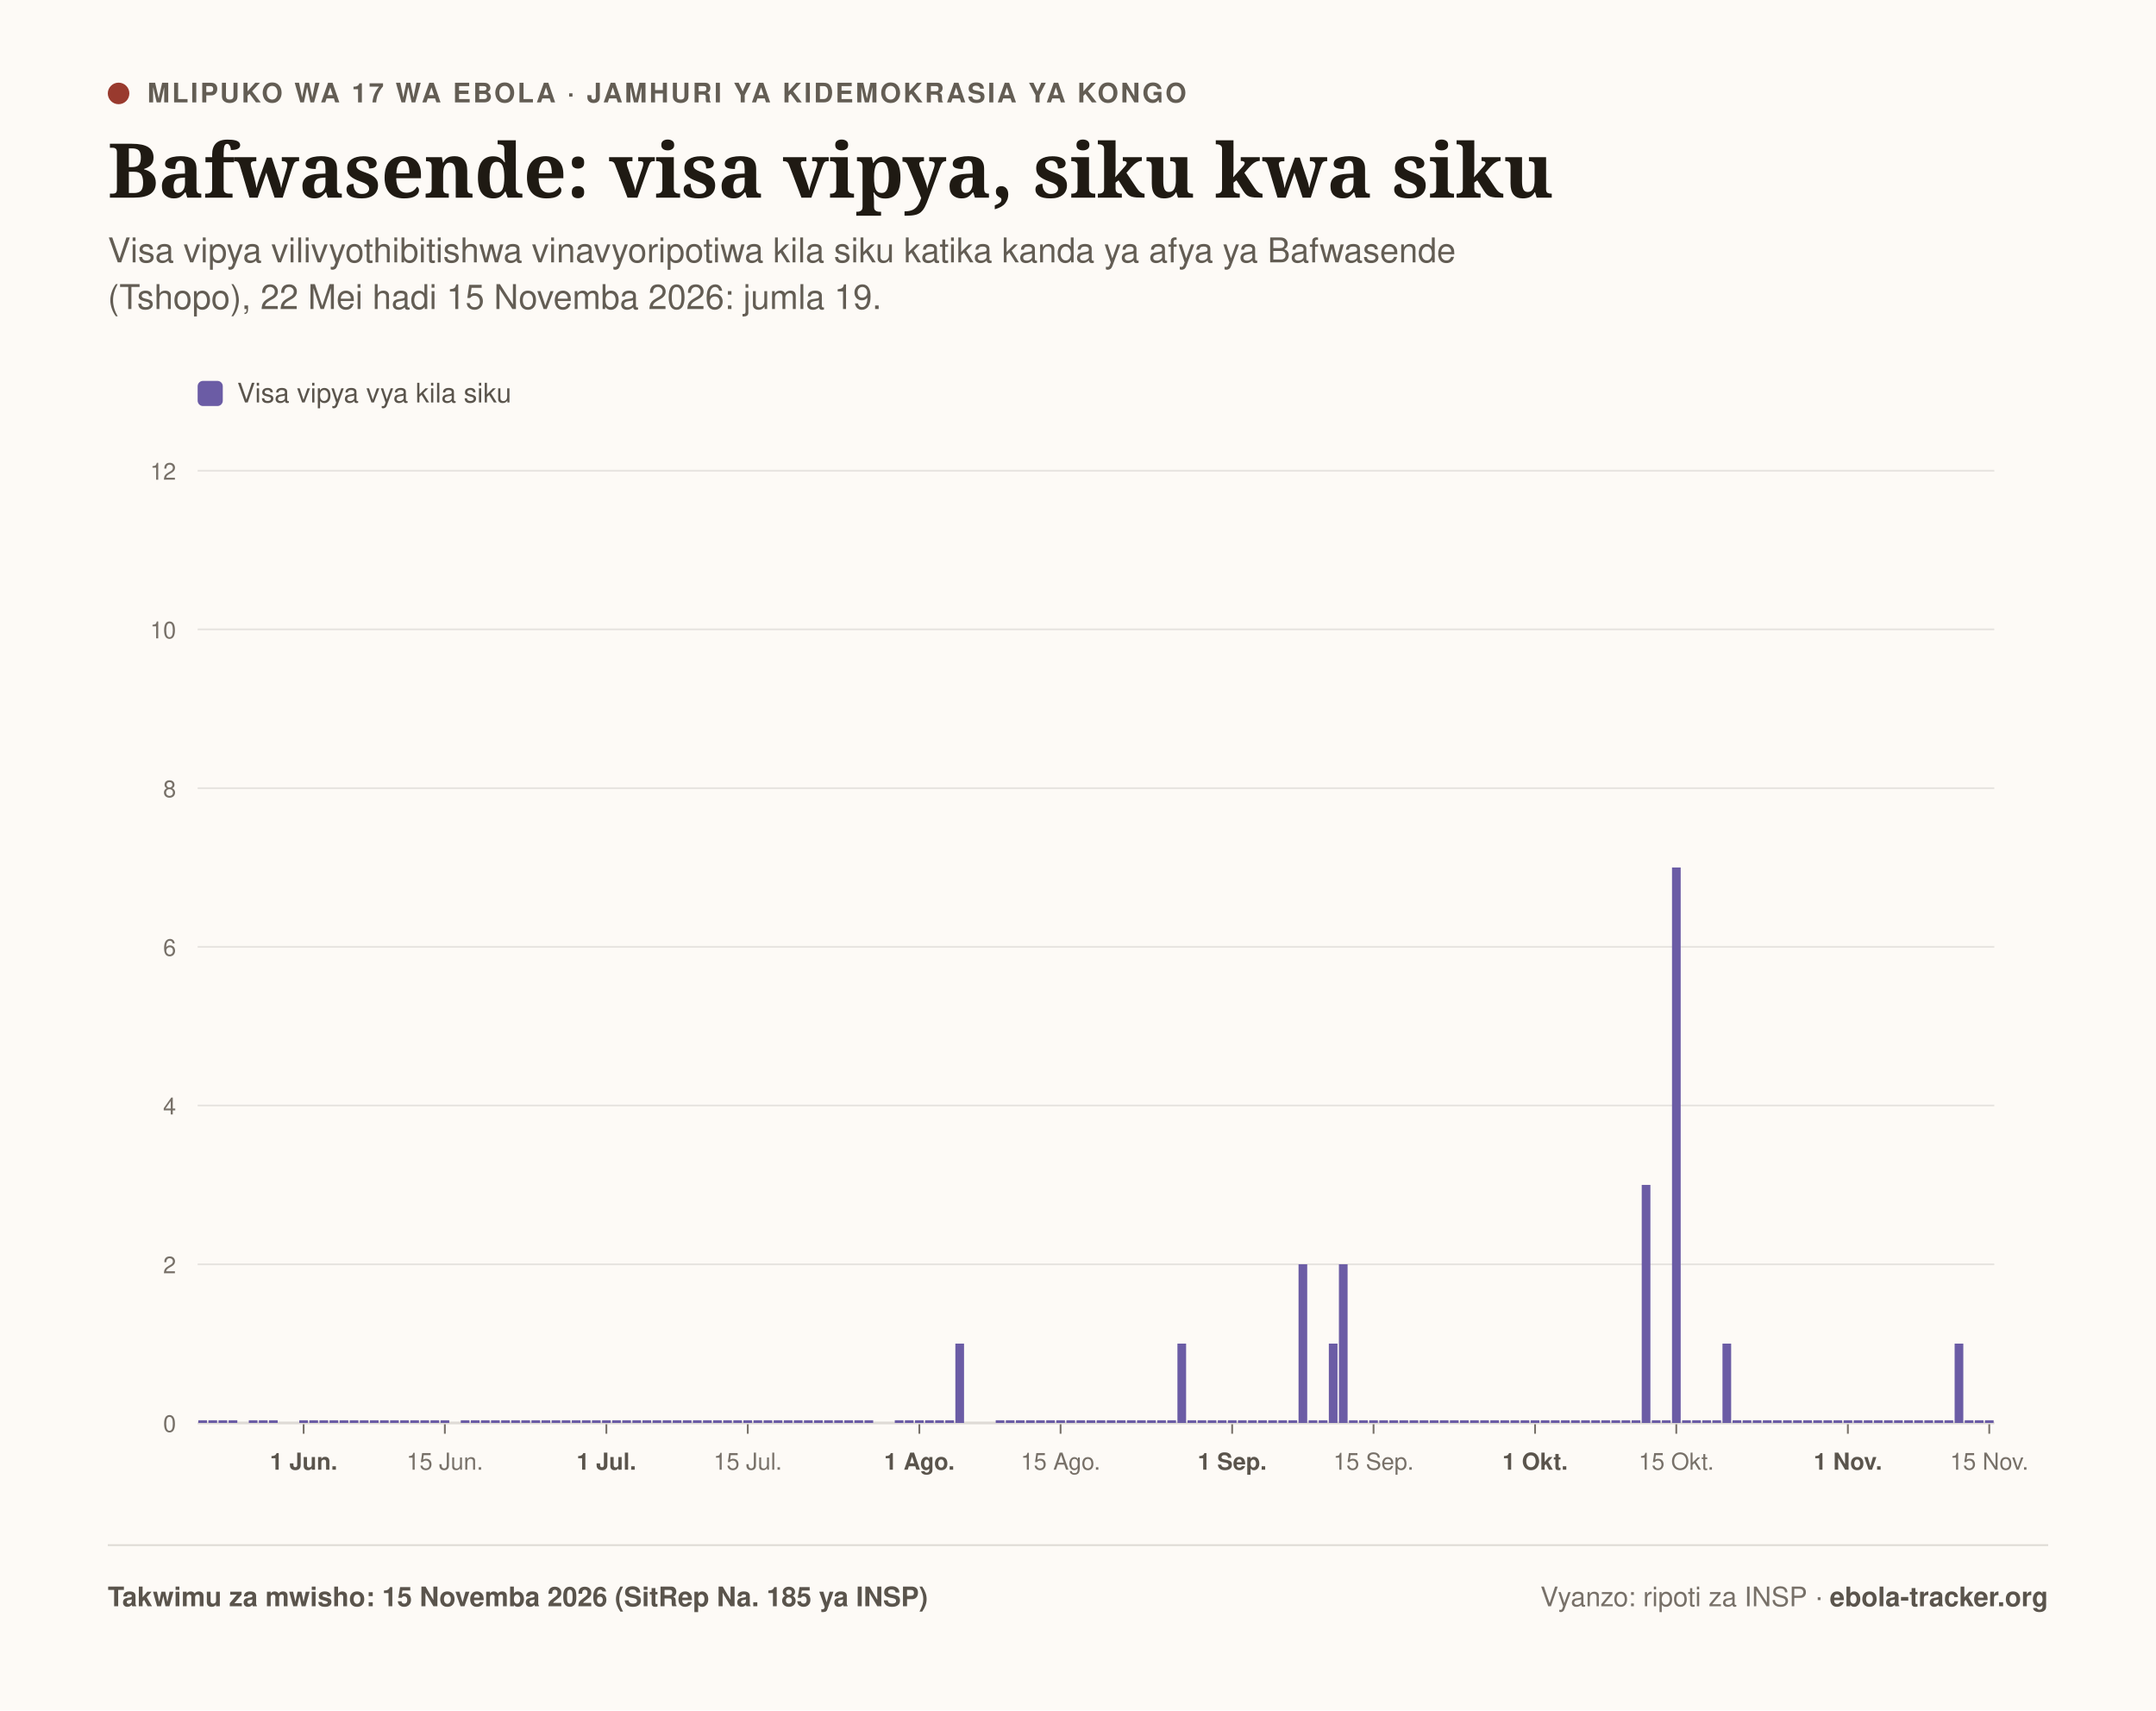
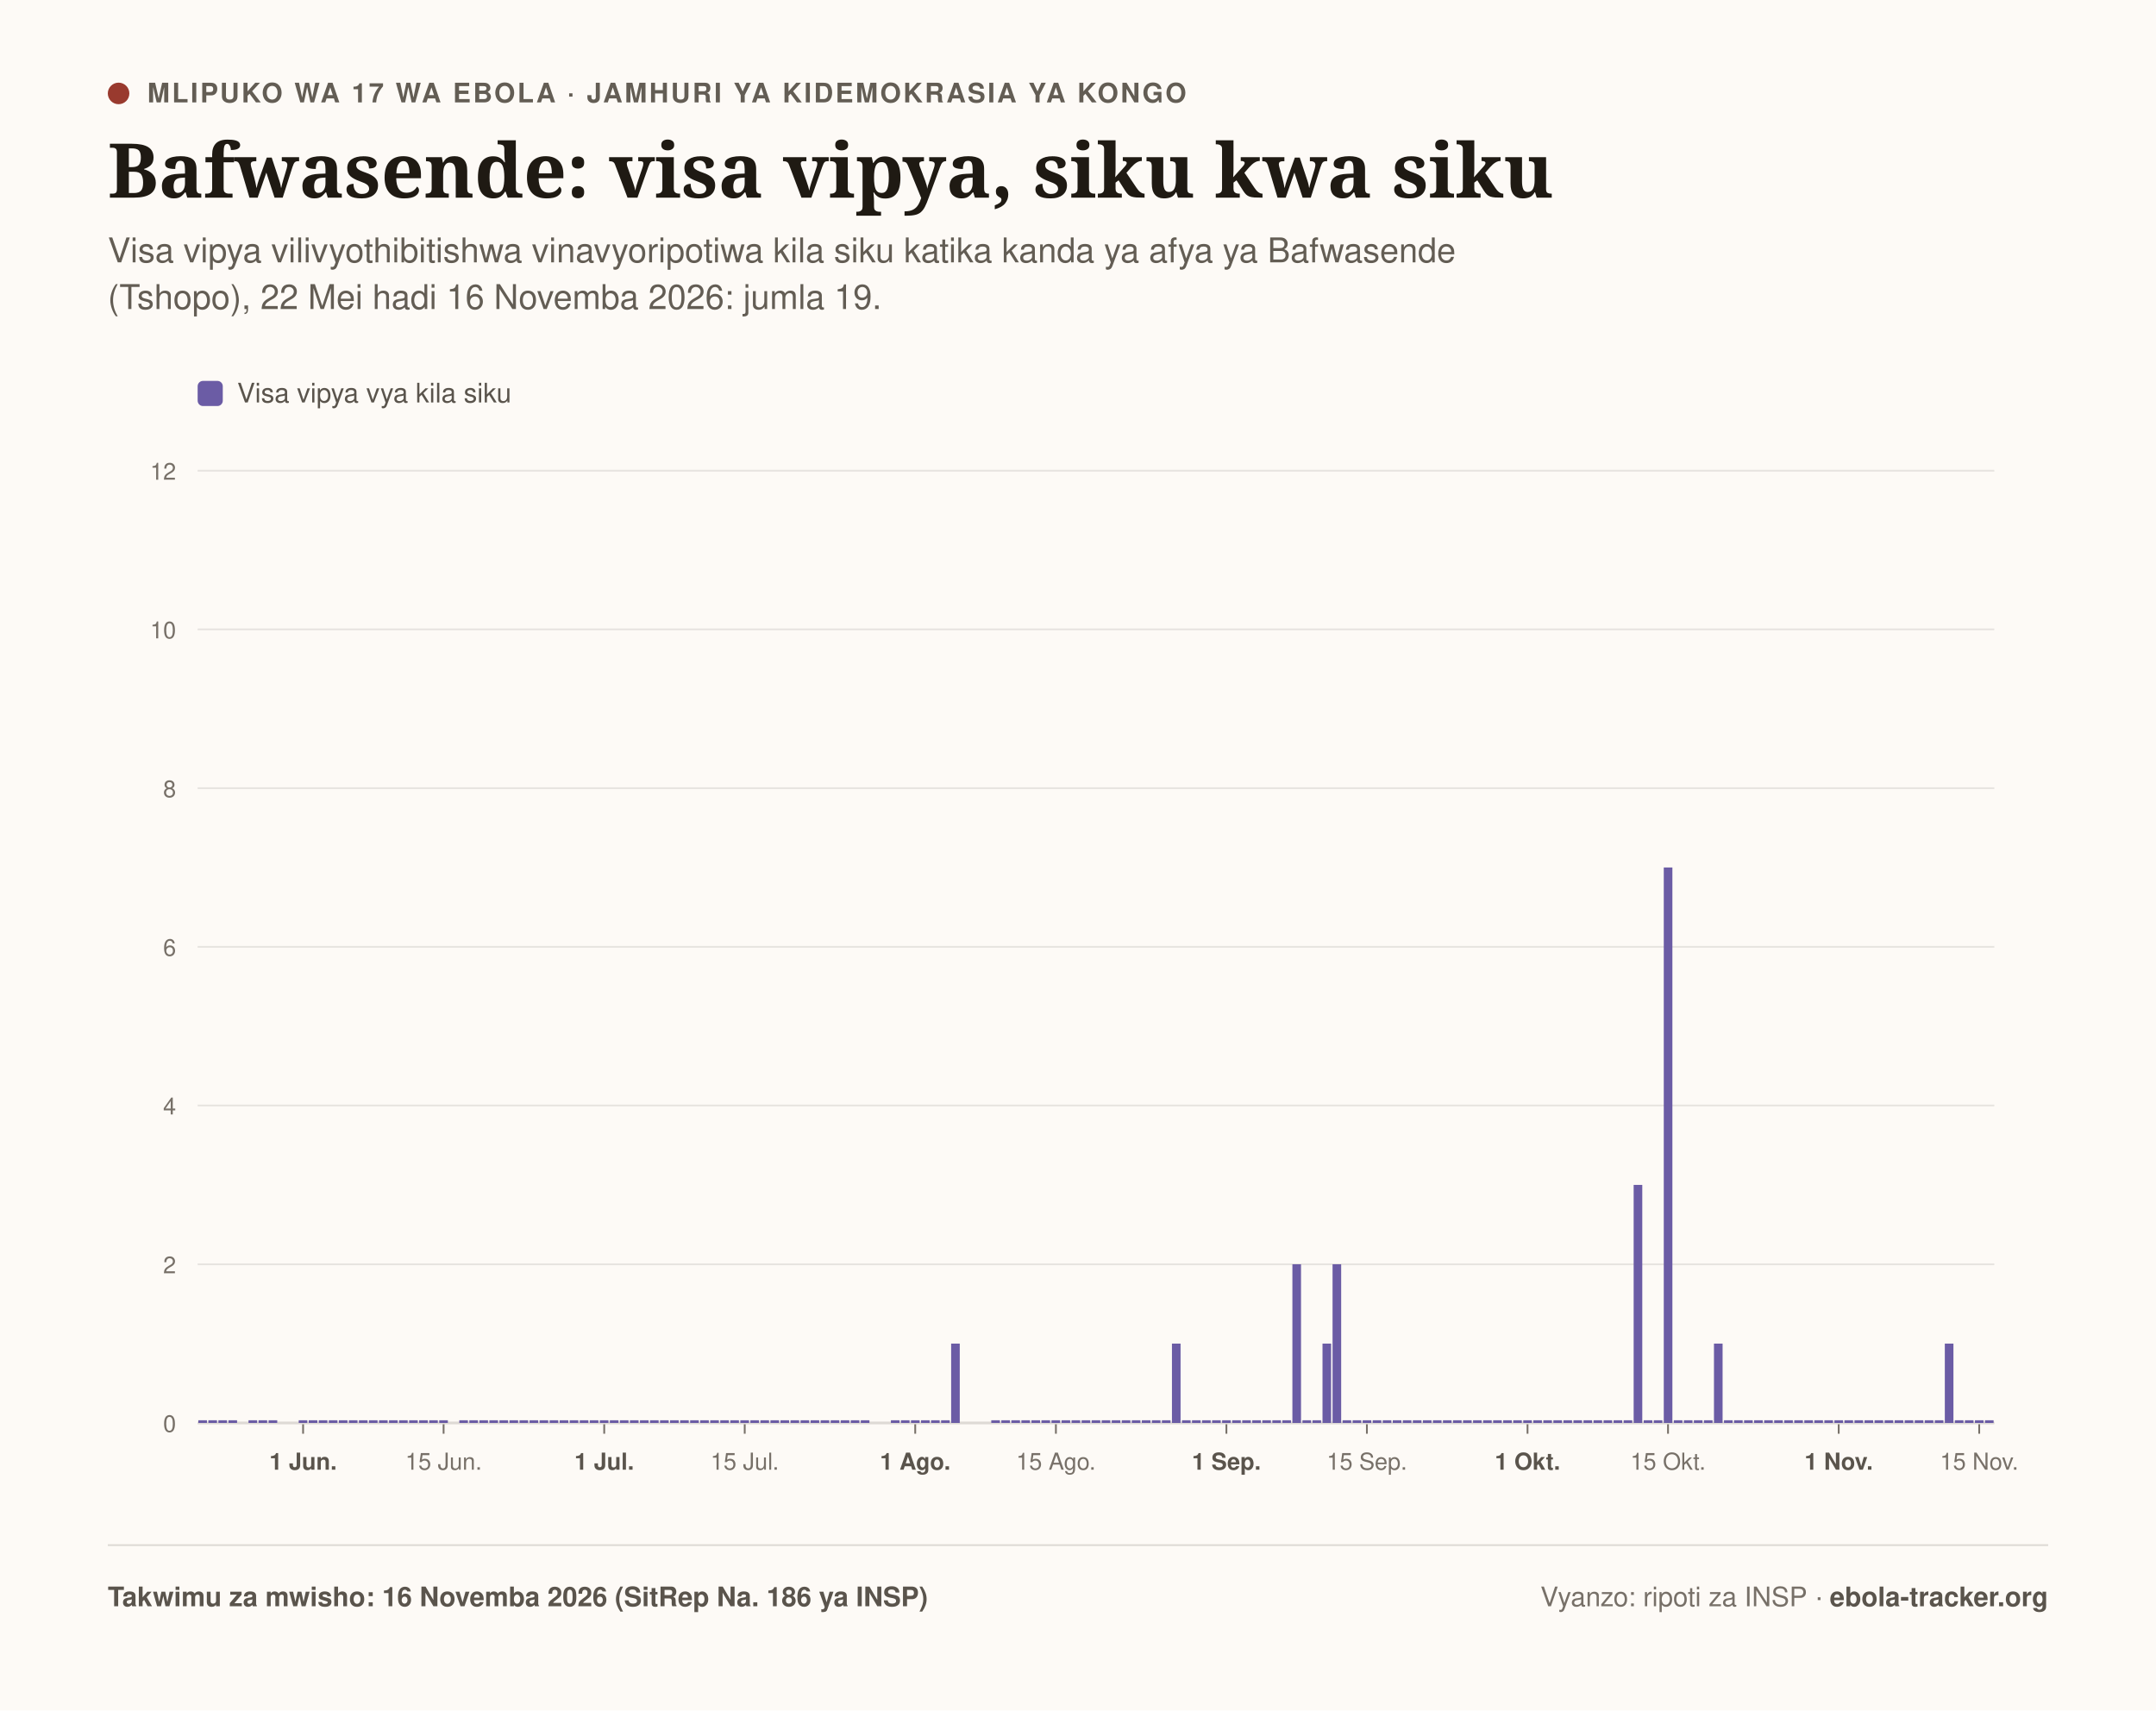
- <svg xmlns="http://www.w3.org/2000/svg" viewBox="0 0 1200 952" role="img" aria-label="Bafwasende: visa vipya, siku kwa siku. Visa vipya vilivyothibitishwa vinavyoripotiwa kila siku katika kanda ya afya ya Bafwasende (Tshopo), 22 Mei hadi 15 Novemba 2026: jumla 19.">
+ <svg xmlns="http://www.w3.org/2000/svg" viewBox="0 0 1200 952" role="img" aria-label="Bafwasende: visa vipya, siku kwa siku. Visa vipya vilivyothibitishwa vinavyoripotiwa kila siku katika kanda ya afya ya Bafwasende (Tshopo), 22 Mei hadi 16 Novemba 2026: jumla 19.">
  <rect width="1200" height="952" fill="#FDFAF6" />
  <circle cx="66" cy="52" r="6" fill="#993A2E" />
  <text x="82.0" y="57.0" font-family="'Public Sans',Helvetica,Arial,sans-serif" font-size="15" font-weight="700" fill="#635D54" text-anchor="start" letter-spacing=".08em">MLIPUKO WA 17 WA EBOLA · JAMHURI YA KIDEMOKRASIA YA KONGO</text>
  <text x="60.0" y="110.0" font-family="'Source Serif 4',Georgia,serif" font-size="42" font-weight="600" fill="#1F1A13" text-anchor="start">Bafwasende: visa vipya, siku kwa siku</text>
  <text x="60.0" y="146.0" font-family="'Public Sans',Helvetica,Arial,sans-serif" font-size="19" font-weight="400" fill="#635D54" text-anchor="start">Visa vipya vilivyothibitishwa vinavyoripotiwa kila siku katika kanda ya afya ya Bafwasende</text>
-   <text x="60.0" y="172.0" font-family="'Public Sans',Helvetica,Arial,sans-serif" font-size="19" font-weight="400" fill="#635D54" text-anchor="start">(Tshopo), 22 Mei hadi 15 Novemba 2026: jumla 19.</text>
+   <text x="60.0" y="172.0" font-family="'Public Sans',Helvetica,Arial,sans-serif" font-size="19" font-weight="400" fill="#635D54" text-anchor="start">(Tshopo), 22 Mei hadi 16 Novemba 2026: jumla 19.</text>
  <rect x="110" y="212" width="14" height="14" rx="3" fill="#6B5CA5" />
  <text x="132.0" y="224.0" font-family="'Public Sans',Helvetica,Arial,sans-serif" font-size="15" font-weight="400" fill="#5A544C" text-anchor="start">Visa vipya vya kila siku</text>
  <line x1="110" x2="1110" y1="792.0" y2="792.0" stroke="#E7E4E0" />
  <text x="98.0" y="797.0" font-family="'Public Sans',Helvetica,Arial,sans-serif" font-size="13" font-weight="400" fill="#777068" text-anchor="end">0</text>
  <line x1="110" x2="1110" y1="703.7" y2="703.7" stroke="#E7E4E0" />
  <text x="98.0" y="708.7" font-family="'Public Sans',Helvetica,Arial,sans-serif" font-size="13" font-weight="400" fill="#777068" text-anchor="end">2</text>
  <line x1="110" x2="1110" y1="615.3" y2="615.3" stroke="#E7E4E0" />
  <text x="98.0" y="620.3" font-family="'Public Sans',Helvetica,Arial,sans-serif" font-size="13" font-weight="400" fill="#777068" text-anchor="end">4</text>
  <line x1="110" x2="1110" y1="527.0" y2="527.0" stroke="#E7E4E0" />
  <text x="98.0" y="532.0" font-family="'Public Sans',Helvetica,Arial,sans-serif" font-size="13" font-weight="400" fill="#777068" text-anchor="end">6</text>
  <line x1="110" x2="1110" y1="438.7" y2="438.7" stroke="#E7E4E0" />
  <text x="98.0" y="443.7" font-family="'Public Sans',Helvetica,Arial,sans-serif" font-size="13" font-weight="400" fill="#777068" text-anchor="end">8</text>
  <line x1="110" x2="1110" y1="350.3" y2="350.3" stroke="#E7E4E0" />
  <text x="98.0" y="355.3" font-family="'Public Sans',Helvetica,Arial,sans-serif" font-size="13" font-weight="400" fill="#777068" text-anchor="end">10</text>
  <line x1="110" x2="1110" y1="262.0" y2="262.0" stroke="#E7E4E0" />
  <text x="98.0" y="267.0" font-family="'Public Sans',Helvetica,Arial,sans-serif" font-size="13" font-weight="400" fill="#777068" text-anchor="end">12</text>
-   <line x1="169.0" x2="169.0" y1="792" y2="798" stroke="#777068" />
-   <text x="169.0" y="818.0" font-family="'Public Sans',Helvetica,Arial,sans-serif" font-size="13" font-weight="600" fill="#5A544C" text-anchor="middle">1 Jun.</text>
-   <line x1="247.6" x2="247.6" y1="792" y2="798" stroke="#777068" />
-   <text x="247.6" y="818.0" font-family="'Public Sans',Helvetica,Arial,sans-serif" font-size="13" font-weight="400" fill="#777068" text-anchor="middle">15 Jun.</text>
-   <line x1="337.5" x2="337.5" y1="792" y2="798" stroke="#777068" />
-   <text x="337.5" y="818.0" font-family="'Public Sans',Helvetica,Arial,sans-serif" font-size="13" font-weight="600" fill="#5A544C" text-anchor="middle">1 Jul.</text>
-   <line x1="416.2" x2="416.2" y1="792" y2="798" stroke="#777068" />
-   <text x="416.2" y="818.0" font-family="'Public Sans',Helvetica,Arial,sans-serif" font-size="13" font-weight="400" fill="#777068" text-anchor="middle">15 Jul.</text>
-   <line x1="511.7" x2="511.7" y1="792" y2="798" stroke="#777068" />
-   <text x="511.7" y="818.0" font-family="'Public Sans',Helvetica,Arial,sans-serif" font-size="13" font-weight="600" fill="#5A544C" text-anchor="middle">1 Ago.</text>
-   <line x1="590.3" x2="590.3" y1="792" y2="798" stroke="#777068" />
-   <text x="590.3" y="818.0" font-family="'Public Sans',Helvetica,Arial,sans-serif" font-size="13" font-weight="400" fill="#777068" text-anchor="middle">15 Ago.</text>
-   <line x1="685.8" x2="685.8" y1="792" y2="798" stroke="#777068" />
-   <text x="685.8" y="818.0" font-family="'Public Sans',Helvetica,Arial,sans-serif" font-size="13" font-weight="600" fill="#5A544C" text-anchor="middle">1 Sep.</text>
-   <line x1="764.5" x2="764.5" y1="792" y2="798" stroke="#777068" />
-   <text x="764.5" y="818.0" font-family="'Public Sans',Helvetica,Arial,sans-serif" font-size="13" font-weight="400" fill="#777068" text-anchor="middle">15 Sep.</text>
-   <line x1="854.4" x2="854.4" y1="792" y2="798" stroke="#777068" />
-   <text x="854.4" y="818.0" font-family="'Public Sans',Helvetica,Arial,sans-serif" font-size="13" font-weight="600" fill="#5A544C" text-anchor="middle">1 Okt.</text>
-   <line x1="933.0" x2="933.0" y1="792" y2="798" stroke="#777068" />
-   <text x="933.0" y="818.0" font-family="'Public Sans',Helvetica,Arial,sans-serif" font-size="13" font-weight="400" fill="#777068" text-anchor="middle">15 Okt.</text>
-   <line x1="1028.5" x2="1028.5" y1="792" y2="798" stroke="#777068" />
-   <text x="1028.5" y="818.0" font-family="'Public Sans',Helvetica,Arial,sans-serif" font-size="13" font-weight="600" fill="#5A544C" text-anchor="middle">1 Nov.</text>
-   <line x1="1107.2" x2="1107.2" y1="792" y2="798" stroke="#777068" />
-   <text x="1107.2" y="818.0" font-family="'Public Sans',Helvetica,Arial,sans-serif" font-size="13" font-weight="400" fill="#777068" text-anchor="middle">15 Nov.</text>
+   <line x1="168.7" x2="168.7" y1="792" y2="798" stroke="#777068" />
+   <text x="168.7" y="818.0" font-family="'Public Sans',Helvetica,Arial,sans-serif" font-size="13" font-weight="600" fill="#5A544C" text-anchor="middle">1 Jun.</text>
+   <line x1="246.9" x2="246.9" y1="792" y2="798" stroke="#777068" />
+   <text x="246.9" y="818.0" font-family="'Public Sans',Helvetica,Arial,sans-serif" font-size="13" font-weight="400" fill="#777068" text-anchor="middle">15 Jun.</text>
+   <line x1="336.3" x2="336.3" y1="792" y2="798" stroke="#777068" />
+   <text x="336.3" y="818.0" font-family="'Public Sans',Helvetica,Arial,sans-serif" font-size="13" font-weight="600" fill="#5A544C" text-anchor="middle">1 Jul.</text>
+   <line x1="414.5" x2="414.5" y1="792" y2="798" stroke="#777068" />
+   <text x="414.5" y="818.0" font-family="'Public Sans',Helvetica,Arial,sans-serif" font-size="13" font-weight="400" fill="#777068" text-anchor="middle">15 Jul.</text>
+   <line x1="509.4" x2="509.4" y1="792" y2="798" stroke="#777068" />
+   <text x="509.4" y="818.0" font-family="'Public Sans',Helvetica,Arial,sans-serif" font-size="13" font-weight="600" fill="#5A544C" text-anchor="middle">1 Ago.</text>
+   <line x1="587.7" x2="587.7" y1="792" y2="798" stroke="#777068" />
+   <text x="587.7" y="818.0" font-family="'Public Sans',Helvetica,Arial,sans-serif" font-size="13" font-weight="400" fill="#777068" text-anchor="middle">15 Ago.</text>
+   <line x1="682.6" x2="682.6" y1="792" y2="798" stroke="#777068" />
+   <text x="682.6" y="818.0" font-family="'Public Sans',Helvetica,Arial,sans-serif" font-size="13" font-weight="600" fill="#5A544C" text-anchor="middle">1 Sep.</text>
+   <line x1="760.8" x2="760.8" y1="792" y2="798" stroke="#777068" />
+   <text x="760.8" y="818.0" font-family="'Public Sans',Helvetica,Arial,sans-serif" font-size="13" font-weight="400" fill="#777068" text-anchor="middle">15 Sep.</text>
+   <line x1="850.2" x2="850.2" y1="792" y2="798" stroke="#777068" />
+   <text x="850.2" y="818.0" font-family="'Public Sans',Helvetica,Arial,sans-serif" font-size="13" font-weight="600" fill="#5A544C" text-anchor="middle">1 Okt.</text>
+   <line x1="928.4" x2="928.4" y1="792" y2="798" stroke="#777068" />
+   <text x="928.4" y="818.0" font-family="'Public Sans',Helvetica,Arial,sans-serif" font-size="13" font-weight="400" fill="#777068" text-anchor="middle">15 Okt.</text>
+   <line x1="1023.4" x2="1023.4" y1="792" y2="798" stroke="#777068" />
+   <text x="1023.4" y="818.0" font-family="'Public Sans',Helvetica,Arial,sans-serif" font-size="13" font-weight="600" fill="#5A544C" text-anchor="middle">1 Nov.</text>
+   <line x1="1101.6" x2="1101.6" y1="792" y2="798" stroke="#777068" />
+   <text x="1101.6" y="818.0" font-family="'Public Sans',Helvetica,Arial,sans-serif" font-size="13" font-weight="400" fill="#777068" text-anchor="middle">15 Nov.</text>
  <line x1="110" x2="1110" y1="792" y2="792" stroke="#DEDAD5" stroke-width="1.5" />
-   <rect x="110.39" y="790.50" width="4.83" height="1.50" fill="#6B5CA5" />
-   <rect x="116.01" y="790.50" width="4.83" height="1.50" fill="#6B5CA5" />
-   <rect x="121.63" y="790.50" width="4.83" height="1.50" fill="#6B5CA5" />
-   <rect x="127.25" y="790.50" width="4.83" height="1.50" fill="#6B5CA5" />
-   <rect x="138.48" y="790.50" width="4.83" height="1.50" fill="#6B5CA5" />
-   <rect x="144.10" y="790.50" width="4.83" height="1.50" fill="#6B5CA5" />
-   <rect x="149.72" y="790.50" width="4.83" height="1.50" fill="#6B5CA5" />
-   <rect x="166.57" y="790.50" width="4.83" height="1.50" fill="#6B5CA5" />
-   <rect x="172.19" y="790.50" width="4.83" height="1.50" fill="#6B5CA5" />
-   <rect x="177.81" y="790.50" width="4.83" height="1.50" fill="#6B5CA5" />
-   <rect x="183.43" y="790.50" width="4.83" height="1.50" fill="#6B5CA5" />
-   <rect x="189.04" y="790.50" width="4.83" height="1.50" fill="#6B5CA5" />
-   <rect x="194.66" y="790.50" width="4.83" height="1.50" fill="#6B5CA5" />
-   <rect x="200.28" y="790.50" width="4.83" height="1.50" fill="#6B5CA5" />
-   <rect x="205.90" y="790.50" width="4.83" height="1.50" fill="#6B5CA5" />
-   <rect x="211.52" y="790.50" width="4.83" height="1.50" fill="#6B5CA5" />
-   <rect x="217.13" y="790.50" width="4.83" height="1.50" fill="#6B5CA5" />
-   <rect x="222.75" y="790.50" width="4.83" height="1.50" fill="#6B5CA5" />
-   <rect x="228.37" y="790.50" width="4.83" height="1.50" fill="#6B5CA5" />
-   <rect x="233.99" y="790.50" width="4.83" height="1.50" fill="#6B5CA5" />
-   <rect x="239.61" y="790.50" width="4.83" height="1.50" fill="#6B5CA5" />
-   <rect x="245.22" y="790.50" width="4.83" height="1.50" fill="#6B5CA5" />
-   <rect x="256.46" y="790.50" width="4.83" height="1.50" fill="#6B5CA5" />
-   <rect x="262.08" y="790.50" width="4.83" height="1.50" fill="#6B5CA5" />
-   <rect x="267.70" y="790.50" width="4.83" height="1.50" fill="#6B5CA5" />
-   <rect x="273.31" y="790.50" width="4.83" height="1.50" fill="#6B5CA5" />
-   <rect x="278.93" y="790.50" width="4.83" height="1.50" fill="#6B5CA5" />
-   <rect x="284.55" y="790.50" width="4.83" height="1.50" fill="#6B5CA5" />
-   <rect x="290.17" y="790.50" width="4.83" height="1.50" fill="#6B5CA5" />
-   <rect x="295.79" y="790.50" width="4.83" height="1.50" fill="#6B5CA5" />
-   <rect x="301.40" y="790.50" width="4.83" height="1.50" fill="#6B5CA5" />
-   <rect x="307.02" y="790.50" width="4.83" height="1.50" fill="#6B5CA5" />
-   <rect x="312.64" y="790.50" width="4.83" height="1.50" fill="#6B5CA5" />
-   <rect x="318.26" y="790.50" width="4.83" height="1.50" fill="#6B5CA5" />
-   <rect x="323.88" y="790.50" width="4.83" height="1.50" fill="#6B5CA5" />
-   <rect x="329.49" y="790.50" width="4.83" height="1.50" fill="#6B5CA5" />
-   <rect x="335.11" y="790.50" width="4.83" height="1.50" fill="#6B5CA5" />
-   <rect x="340.73" y="790.50" width="4.83" height="1.50" fill="#6B5CA5" />
-   <rect x="346.35" y="790.50" width="4.83" height="1.50" fill="#6B5CA5" />
-   <rect x="351.97" y="790.50" width="4.83" height="1.50" fill="#6B5CA5" />
-   <rect x="357.58" y="790.50" width="4.83" height="1.50" fill="#6B5CA5" />
-   <rect x="363.20" y="790.50" width="4.83" height="1.50" fill="#6B5CA5" />
-   <rect x="368.82" y="790.50" width="4.83" height="1.50" fill="#6B5CA5" />
-   <rect x="374.44" y="790.50" width="4.83" height="1.50" fill="#6B5CA5" />
-   <rect x="380.06" y="790.50" width="4.83" height="1.50" fill="#6B5CA5" />
-   <rect x="385.67" y="790.50" width="4.83" height="1.50" fill="#6B5CA5" />
-   <rect x="391.29" y="790.50" width="4.83" height="1.50" fill="#6B5CA5" />
-   <rect x="396.91" y="790.50" width="4.83" height="1.50" fill="#6B5CA5" />
-   <rect x="402.53" y="790.50" width="4.83" height="1.50" fill="#6B5CA5" />
-   <rect x="408.15" y="790.50" width="4.83" height="1.50" fill="#6B5CA5" />
-   <rect x="413.76" y="790.50" width="4.83" height="1.50" fill="#6B5CA5" />
-   <rect x="419.38" y="790.50" width="4.83" height="1.50" fill="#6B5CA5" />
-   <rect x="425.00" y="790.50" width="4.83" height="1.50" fill="#6B5CA5" />
-   <rect x="430.62" y="790.50" width="4.83" height="1.50" fill="#6B5CA5" />
-   <rect x="436.24" y="790.50" width="4.83" height="1.50" fill="#6B5CA5" />
-   <rect x="441.85" y="790.50" width="4.83" height="1.50" fill="#6B5CA5" />
-   <rect x="447.47" y="790.50" width="4.83" height="1.50" fill="#6B5CA5" />
-   <rect x="453.09" y="790.50" width="4.83" height="1.50" fill="#6B5CA5" />
-   <rect x="458.71" y="790.50" width="4.83" height="1.50" fill="#6B5CA5" />
-   <rect x="464.33" y="790.50" width="4.83" height="1.50" fill="#6B5CA5" />
-   <rect x="469.94" y="790.50" width="4.83" height="1.50" fill="#6B5CA5" />
-   <rect x="475.56" y="790.50" width="4.83" height="1.50" fill="#6B5CA5" />
-   <rect x="481.18" y="790.50" width="4.83" height="1.50" fill="#6B5CA5" />
-   <rect x="498.03" y="790.50" width="4.83" height="1.50" fill="#6B5CA5" />
-   <rect x="503.65" y="790.50" width="4.83" height="1.50" fill="#6B5CA5" />
-   <rect x="509.27" y="790.50" width="4.83" height="1.50" fill="#6B5CA5" />
-   <rect x="514.89" y="790.50" width="4.83" height="1.50" fill="#6B5CA5" />
-   <rect x="520.51" y="790.50" width="4.83" height="1.50" fill="#6B5CA5" />
-   <rect x="526.12" y="790.50" width="4.83" height="1.50" fill="#6B5CA5" />
-   <rect x="531.74" y="747.83" width="4.83" height="44.17" fill="#6B5CA5" />
-   <rect x="554.21" y="790.50" width="4.83" height="1.50" fill="#6B5CA5" />
-   <rect x="559.83" y="790.50" width="4.83" height="1.50" fill="#6B5CA5" />
-   <rect x="565.45" y="790.50" width="4.83" height="1.50" fill="#6B5CA5" />
-   <rect x="571.07" y="790.50" width="4.83" height="1.50" fill="#6B5CA5" />
-   <rect x="576.69" y="790.50" width="4.83" height="1.50" fill="#6B5CA5" />
-   <rect x="582.30" y="790.50" width="4.83" height="1.50" fill="#6B5CA5" />
-   <rect x="587.92" y="790.50" width="4.83" height="1.50" fill="#6B5CA5" />
-   <rect x="593.54" y="790.50" width="4.83" height="1.50" fill="#6B5CA5" />
-   <rect x="599.16" y="790.50" width="4.83" height="1.50" fill="#6B5CA5" />
-   <rect x="604.78" y="790.50" width="4.83" height="1.50" fill="#6B5CA5" />
-   <rect x="610.39" y="790.50" width="4.83" height="1.50" fill="#6B5CA5" />
-   <rect x="616.01" y="790.50" width="4.83" height="1.50" fill="#6B5CA5" />
-   <rect x="621.63" y="790.50" width="4.83" height="1.50" fill="#6B5CA5" />
-   <rect x="627.25" y="790.50" width="4.83" height="1.50" fill="#6B5CA5" />
-   <rect x="632.87" y="790.50" width="4.83" height="1.50" fill="#6B5CA5" />
-   <rect x="638.48" y="790.50" width="4.83" height="1.50" fill="#6B5CA5" />
-   <rect x="644.10" y="790.50" width="4.83" height="1.50" fill="#6B5CA5" />
-   <rect x="649.72" y="790.50" width="4.83" height="1.50" fill="#6B5CA5" />
-   <rect x="655.34" y="747.83" width="4.83" height="44.17" fill="#6B5CA5" />
-   <rect x="660.96" y="790.50" width="4.83" height="1.50" fill="#6B5CA5" />
-   <rect x="666.57" y="790.50" width="4.83" height="1.50" fill="#6B5CA5" />
-   <rect x="672.19" y="790.50" width="4.83" height="1.50" fill="#6B5CA5" />
-   <rect x="677.81" y="790.50" width="4.83" height="1.50" fill="#6B5CA5" />
-   <rect x="683.43" y="790.50" width="4.83" height="1.50" fill="#6B5CA5" />
-   <rect x="689.04" y="790.50" width="4.83" height="1.50" fill="#6B5CA5" />
-   <rect x="694.66" y="790.50" width="4.83" height="1.50" fill="#6B5CA5" />
-   <rect x="700.28" y="790.50" width="4.83" height="1.50" fill="#6B5CA5" />
-   <rect x="705.90" y="790.50" width="4.83" height="1.50" fill="#6B5CA5" />
-   <rect x="711.52" y="790.50" width="4.83" height="1.50" fill="#6B5CA5" />
-   <rect x="717.13" y="790.50" width="4.83" height="1.50" fill="#6B5CA5" />
-   <rect x="722.75" y="703.67" width="4.83" height="88.33" fill="#6B5CA5" />
-   <rect x="728.37" y="790.50" width="4.83" height="1.50" fill="#6B5CA5" />
-   <rect x="733.99" y="790.50" width="4.83" height="1.50" fill="#6B5CA5" />
-   <rect x="739.61" y="747.83" width="4.83" height="44.17" fill="#6B5CA5" />
-   <rect x="745.22" y="703.67" width="4.83" height="88.33" fill="#6B5CA5" />
-   <rect x="750.84" y="790.50" width="4.83" height="1.50" fill="#6B5CA5" />
-   <rect x="756.46" y="790.50" width="4.83" height="1.50" fill="#6B5CA5" />
-   <rect x="762.08" y="790.50" width="4.83" height="1.50" fill="#6B5CA5" />
-   <rect x="767.70" y="790.50" width="4.83" height="1.50" fill="#6B5CA5" />
-   <rect x="773.31" y="790.50" width="4.83" height="1.50" fill="#6B5CA5" />
-   <rect x="778.93" y="790.50" width="4.83" height="1.50" fill="#6B5CA5" />
-   <rect x="784.55" y="790.50" width="4.83" height="1.50" fill="#6B5CA5" />
-   <rect x="790.17" y="790.50" width="4.83" height="1.50" fill="#6B5CA5" />
-   <rect x="795.79" y="790.50" width="4.83" height="1.50" fill="#6B5CA5" />
-   <rect x="801.40" y="790.50" width="4.83" height="1.50" fill="#6B5CA5" />
-   <rect x="807.02" y="790.50" width="4.83" height="1.50" fill="#6B5CA5" />
-   <rect x="812.64" y="790.50" width="4.83" height="1.50" fill="#6B5CA5" />
-   <rect x="818.26" y="790.50" width="4.83" height="1.50" fill="#6B5CA5" />
-   <rect x="823.88" y="790.50" width="4.83" height="1.50" fill="#6B5CA5" />
-   <rect x="829.49" y="790.50" width="4.83" height="1.50" fill="#6B5CA5" />
-   <rect x="835.11" y="790.50" width="4.83" height="1.50" fill="#6B5CA5" />
-   <rect x="840.73" y="790.50" width="4.83" height="1.50" fill="#6B5CA5" />
-   <rect x="846.35" y="790.50" width="4.83" height="1.50" fill="#6B5CA5" />
-   <rect x="851.97" y="790.50" width="4.83" height="1.50" fill="#6B5CA5" />
-   <rect x="857.58" y="790.50" width="4.83" height="1.50" fill="#6B5CA5" />
-   <rect x="863.20" y="790.50" width="4.83" height="1.50" fill="#6B5CA5" />
-   <rect x="868.82" y="790.50" width="4.83" height="1.50" fill="#6B5CA5" />
-   <rect x="874.44" y="790.50" width="4.83" height="1.50" fill="#6B5CA5" />
-   <rect x="880.06" y="790.50" width="4.83" height="1.50" fill="#6B5CA5" />
-   <rect x="885.67" y="790.50" width="4.83" height="1.50" fill="#6B5CA5" />
-   <rect x="891.29" y="790.50" width="4.83" height="1.50" fill="#6B5CA5" />
-   <rect x="896.91" y="790.50" width="4.83" height="1.50" fill="#6B5CA5" />
-   <rect x="902.53" y="790.50" width="4.83" height="1.50" fill="#6B5CA5" />
-   <rect x="908.15" y="790.50" width="4.83" height="1.50" fill="#6B5CA5" />
-   <rect x="913.76" y="659.50" width="4.83" height="132.50" fill="#6B5CA5" />
-   <rect x="919.38" y="790.50" width="4.83" height="1.50" fill="#6B5CA5" />
-   <rect x="925.00" y="790.50" width="4.83" height="1.50" fill="#6B5CA5" />
-   <rect x="930.62" y="482.83" width="4.83" height="309.17" fill="#6B5CA5" />
-   <rect x="936.24" y="790.50" width="4.83" height="1.50" fill="#6B5CA5" />
-   <rect x="941.85" y="790.50" width="4.83" height="1.50" fill="#6B5CA5" />
-   <rect x="947.47" y="790.50" width="4.83" height="1.50" fill="#6B5CA5" />
-   <rect x="953.09" y="790.50" width="4.83" height="1.50" fill="#6B5CA5" />
-   <rect x="958.71" y="747.83" width="4.83" height="44.17" fill="#6B5CA5" />
-   <rect x="964.33" y="790.50" width="4.83" height="1.50" fill="#6B5CA5" />
-   <rect x="969.94" y="790.50" width="4.83" height="1.50" fill="#6B5CA5" />
-   <rect x="975.56" y="790.50" width="4.83" height="1.50" fill="#6B5CA5" />
-   <rect x="981.18" y="790.50" width="4.83" height="1.50" fill="#6B5CA5" />
-   <rect x="986.80" y="790.50" width="4.83" height="1.50" fill="#6B5CA5" />
-   <rect x="992.42" y="790.50" width="4.83" height="1.50" fill="#6B5CA5" />
-   <rect x="998.03" y="790.50" width="4.83" height="1.50" fill="#6B5CA5" />
-   <rect x="1003.65" y="790.50" width="4.83" height="1.50" fill="#6B5CA5" />
-   <rect x="1009.27" y="790.50" width="4.83" height="1.50" fill="#6B5CA5" />
-   <rect x="1014.89" y="790.50" width="4.83" height="1.50" fill="#6B5CA5" />
-   <rect x="1020.51" y="790.50" width="4.83" height="1.50" fill="#6B5CA5" />
-   <rect x="1026.12" y="790.50" width="4.83" height="1.50" fill="#6B5CA5" />
-   <rect x="1031.74" y="790.50" width="4.83" height="1.50" fill="#6B5CA5" />
-   <rect x="1037.36" y="790.50" width="4.83" height="1.50" fill="#6B5CA5" />
-   <rect x="1042.98" y="790.50" width="4.83" height="1.50" fill="#6B5CA5" />
-   <rect x="1048.60" y="790.50" width="4.83" height="1.50" fill="#6B5CA5" />
-   <rect x="1054.21" y="790.50" width="4.83" height="1.50" fill="#6B5CA5" />
-   <rect x="1059.83" y="790.50" width="4.83" height="1.50" fill="#6B5CA5" />
-   <rect x="1065.45" y="790.50" width="4.83" height="1.50" fill="#6B5CA5" />
-   <rect x="1071.07" y="790.50" width="4.83" height="1.50" fill="#6B5CA5" />
-   <rect x="1076.69" y="790.50" width="4.83" height="1.50" fill="#6B5CA5" />
-   <rect x="1082.30" y="790.50" width="4.83" height="1.50" fill="#6B5CA5" />
-   <rect x="1087.92" y="747.83" width="4.83" height="44.17" fill="#6B5CA5" />
-   <rect x="1093.54" y="790.50" width="4.83" height="1.50" fill="#6B5CA5" />
-   <rect x="1099.16" y="790.50" width="4.83" height="1.50" fill="#6B5CA5" />
-   <rect x="1104.78" y="790.50" width="4.83" height="1.50" fill="#6B5CA5" />
+   <rect x="110.39" y="790.50" width="4.80" height="1.50" fill="#6B5CA5" />
+   <rect x="115.98" y="790.50" width="4.80" height="1.50" fill="#6B5CA5" />
+   <rect x="121.56" y="790.50" width="4.80" height="1.50" fill="#6B5CA5" />
+   <rect x="127.15" y="790.50" width="4.80" height="1.50" fill="#6B5CA5" />
+   <rect x="138.32" y="790.50" width="4.80" height="1.50" fill="#6B5CA5" />
+   <rect x="143.91" y="790.50" width="4.80" height="1.50" fill="#6B5CA5" />
+   <rect x="149.50" y="790.50" width="4.80" height="1.50" fill="#6B5CA5" />
+   <rect x="166.26" y="790.50" width="4.80" height="1.50" fill="#6B5CA5" />
+   <rect x="171.84" y="790.50" width="4.80" height="1.50" fill="#6B5CA5" />
+   <rect x="177.43" y="790.50" width="4.80" height="1.50" fill="#6B5CA5" />
+   <rect x="183.02" y="790.50" width="4.80" height="1.50" fill="#6B5CA5" />
+   <rect x="188.60" y="790.50" width="4.80" height="1.50" fill="#6B5CA5" />
+   <rect x="194.19" y="790.50" width="4.80" height="1.50" fill="#6B5CA5" />
+   <rect x="199.78" y="790.50" width="4.80" height="1.50" fill="#6B5CA5" />
+   <rect x="205.36" y="790.50" width="4.80" height="1.50" fill="#6B5CA5" />
+   <rect x="210.95" y="790.50" width="4.80" height="1.50" fill="#6B5CA5" />
+   <rect x="216.54" y="790.50" width="4.80" height="1.50" fill="#6B5CA5" />
+   <rect x="222.12" y="790.50" width="4.80" height="1.50" fill="#6B5CA5" />
+   <rect x="227.71" y="790.50" width="4.80" height="1.50" fill="#6B5CA5" />
+   <rect x="233.30" y="790.50" width="4.80" height="1.50" fill="#6B5CA5" />
+   <rect x="238.88" y="790.50" width="4.80" height="1.50" fill="#6B5CA5" />
+   <rect x="244.47" y="790.50" width="4.80" height="1.50" fill="#6B5CA5" />
+   <rect x="255.64" y="790.50" width="4.80" height="1.50" fill="#6B5CA5" />
+   <rect x="261.23" y="790.50" width="4.80" height="1.50" fill="#6B5CA5" />
+   <rect x="266.82" y="790.50" width="4.80" height="1.50" fill="#6B5CA5" />
+   <rect x="272.40" y="790.50" width="4.80" height="1.50" fill="#6B5CA5" />
+   <rect x="277.99" y="790.50" width="4.80" height="1.50" fill="#6B5CA5" />
+   <rect x="283.58" y="790.50" width="4.80" height="1.50" fill="#6B5CA5" />
+   <rect x="289.16" y="790.50" width="4.80" height="1.50" fill="#6B5CA5" />
+   <rect x="294.75" y="790.50" width="4.80" height="1.50" fill="#6B5CA5" />
+   <rect x="300.34" y="790.50" width="4.80" height="1.50" fill="#6B5CA5" />
+   <rect x="305.92" y="790.50" width="4.80" height="1.50" fill="#6B5CA5" />
+   <rect x="311.51" y="790.50" width="4.80" height="1.50" fill="#6B5CA5" />
+   <rect x="317.09" y="790.50" width="4.80" height="1.50" fill="#6B5CA5" />
+   <rect x="322.68" y="790.50" width="4.80" height="1.50" fill="#6B5CA5" />
+   <rect x="328.27" y="790.50" width="4.80" height="1.50" fill="#6B5CA5" />
+   <rect x="333.85" y="790.50" width="4.80" height="1.50" fill="#6B5CA5" />
+   <rect x="339.44" y="790.50" width="4.80" height="1.50" fill="#6B5CA5" />
+   <rect x="345.03" y="790.50" width="4.80" height="1.50" fill="#6B5CA5" />
+   <rect x="350.61" y="790.50" width="4.80" height="1.50" fill="#6B5CA5" />
+   <rect x="356.20" y="790.50" width="4.80" height="1.50" fill="#6B5CA5" />
+   <rect x="361.79" y="790.50" width="4.80" height="1.50" fill="#6B5CA5" />
+   <rect x="367.37" y="790.50" width="4.80" height="1.50" fill="#6B5CA5" />
+   <rect x="372.96" y="790.50" width="4.80" height="1.50" fill="#6B5CA5" />
+   <rect x="378.55" y="790.50" width="4.80" height="1.50" fill="#6B5CA5" />
+   <rect x="384.13" y="790.50" width="4.80" height="1.50" fill="#6B5CA5" />
+   <rect x="389.72" y="790.50" width="4.80" height="1.50" fill="#6B5CA5" />
+   <rect x="395.31" y="790.50" width="4.80" height="1.50" fill="#6B5CA5" />
+   <rect x="400.89" y="790.50" width="4.80" height="1.50" fill="#6B5CA5" />
+   <rect x="406.48" y="790.50" width="4.80" height="1.50" fill="#6B5CA5" />
+   <rect x="412.07" y="790.50" width="4.80" height="1.50" fill="#6B5CA5" />
+   <rect x="417.65" y="790.50" width="4.80" height="1.50" fill="#6B5CA5" />
+   <rect x="423.24" y="790.50" width="4.80" height="1.50" fill="#6B5CA5" />
+   <rect x="428.83" y="790.50" width="4.80" height="1.50" fill="#6B5CA5" />
+   <rect x="434.41" y="790.50" width="4.80" height="1.50" fill="#6B5CA5" />
+   <rect x="440.00" y="790.50" width="4.80" height="1.50" fill="#6B5CA5" />
+   <rect x="445.59" y="790.50" width="4.80" height="1.50" fill="#6B5CA5" />
+   <rect x="451.17" y="790.50" width="4.80" height="1.50" fill="#6B5CA5" />
+   <rect x="456.76" y="790.50" width="4.80" height="1.50" fill="#6B5CA5" />
+   <rect x="462.35" y="790.50" width="4.80" height="1.50" fill="#6B5CA5" />
+   <rect x="467.93" y="790.50" width="4.80" height="1.50" fill="#6B5CA5" />
+   <rect x="473.52" y="790.50" width="4.80" height="1.50" fill="#6B5CA5" />
+   <rect x="479.11" y="790.50" width="4.80" height="1.50" fill="#6B5CA5" />
+   <rect x="495.87" y="790.50" width="4.80" height="1.50" fill="#6B5CA5" />
+   <rect x="501.45" y="790.50" width="4.80" height="1.50" fill="#6B5CA5" />
+   <rect x="507.04" y="790.50" width="4.80" height="1.50" fill="#6B5CA5" />
+   <rect x="512.63" y="790.50" width="4.80" height="1.50" fill="#6B5CA5" />
+   <rect x="518.21" y="790.50" width="4.80" height="1.50" fill="#6B5CA5" />
+   <rect x="523.80" y="790.50" width="4.80" height="1.50" fill="#6B5CA5" />
+   <rect x="529.39" y="747.83" width="4.80" height="44.17" fill="#6B5CA5" />
+   <rect x="551.73" y="790.50" width="4.80" height="1.50" fill="#6B5CA5" />
+   <rect x="557.32" y="790.50" width="4.80" height="1.50" fill="#6B5CA5" />
+   <rect x="562.91" y="790.50" width="4.80" height="1.50" fill="#6B5CA5" />
+   <rect x="568.49" y="790.50" width="4.80" height="1.50" fill="#6B5CA5" />
+   <rect x="574.08" y="790.50" width="4.80" height="1.50" fill="#6B5CA5" />
+   <rect x="579.66" y="790.50" width="4.80" height="1.50" fill="#6B5CA5" />
+   <rect x="585.25" y="790.50" width="4.80" height="1.50" fill="#6B5CA5" />
+   <rect x="590.84" y="790.50" width="4.80" height="1.50" fill="#6B5CA5" />
+   <rect x="596.42" y="790.50" width="4.80" height="1.50" fill="#6B5CA5" />
+   <rect x="602.01" y="790.50" width="4.80" height="1.50" fill="#6B5CA5" />
+   <rect x="607.60" y="790.50" width="4.80" height="1.50" fill="#6B5CA5" />
+   <rect x="613.18" y="790.50" width="4.80" height="1.50" fill="#6B5CA5" />
+   <rect x="618.77" y="790.50" width="4.80" height="1.50" fill="#6B5CA5" />
+   <rect x="624.36" y="790.50" width="4.80" height="1.50" fill="#6B5CA5" />
+   <rect x="629.94" y="790.50" width="4.80" height="1.50" fill="#6B5CA5" />
+   <rect x="635.53" y="790.50" width="4.80" height="1.50" fill="#6B5CA5" />
+   <rect x="641.12" y="790.50" width="4.80" height="1.50" fill="#6B5CA5" />
+   <rect x="646.70" y="790.50" width="4.80" height="1.50" fill="#6B5CA5" />
+   <rect x="652.29" y="747.83" width="4.80" height="44.17" fill="#6B5CA5" />
+   <rect x="657.88" y="790.50" width="4.80" height="1.50" fill="#6B5CA5" />
+   <rect x="663.46" y="790.50" width="4.80" height="1.50" fill="#6B5CA5" />
+   <rect x="669.05" y="790.50" width="4.80" height="1.50" fill="#6B5CA5" />
+   <rect x="674.64" y="790.50" width="4.80" height="1.50" fill="#6B5CA5" />
+   <rect x="680.22" y="790.50" width="4.80" height="1.50" fill="#6B5CA5" />
+   <rect x="685.81" y="790.50" width="4.80" height="1.50" fill="#6B5CA5" />
+   <rect x="691.40" y="790.50" width="4.80" height="1.50" fill="#6B5CA5" />
+   <rect x="696.98" y="790.50" width="4.80" height="1.50" fill="#6B5CA5" />
+   <rect x="702.57" y="790.50" width="4.80" height="1.50" fill="#6B5CA5" />
+   <rect x="708.16" y="790.50" width="4.80" height="1.50" fill="#6B5CA5" />
+   <rect x="713.74" y="790.50" width="4.80" height="1.50" fill="#6B5CA5" />
+   <rect x="719.33" y="703.67" width="4.80" height="88.33" fill="#6B5CA5" />
+   <rect x="724.92" y="790.50" width="4.80" height="1.50" fill="#6B5CA5" />
+   <rect x="730.50" y="790.50" width="4.80" height="1.50" fill="#6B5CA5" />
+   <rect x="736.09" y="747.83" width="4.80" height="44.17" fill="#6B5CA5" />
+   <rect x="741.68" y="703.67" width="4.80" height="88.33" fill="#6B5CA5" />
+   <rect x="747.26" y="790.50" width="4.80" height="1.50" fill="#6B5CA5" />
+   <rect x="752.85" y="790.50" width="4.80" height="1.50" fill="#6B5CA5" />
+   <rect x="758.44" y="790.50" width="4.80" height="1.50" fill="#6B5CA5" />
+   <rect x="764.02" y="790.50" width="4.80" height="1.50" fill="#6B5CA5" />
+   <rect x="769.61" y="790.50" width="4.80" height="1.50" fill="#6B5CA5" />
+   <rect x="775.20" y="790.50" width="4.80" height="1.50" fill="#6B5CA5" />
+   <rect x="780.78" y="790.50" width="4.80" height="1.50" fill="#6B5CA5" />
+   <rect x="786.37" y="790.50" width="4.80" height="1.50" fill="#6B5CA5" />
+   <rect x="791.96" y="790.50" width="4.80" height="1.50" fill="#6B5CA5" />
+   <rect x="797.54" y="790.50" width="4.80" height="1.50" fill="#6B5CA5" />
+   <rect x="803.13" y="790.50" width="4.80" height="1.50" fill="#6B5CA5" />
+   <rect x="808.72" y="790.50" width="4.80" height="1.50" fill="#6B5CA5" />
+   <rect x="814.30" y="790.50" width="4.80" height="1.50" fill="#6B5CA5" />
+   <rect x="819.89" y="790.50" width="4.80" height="1.50" fill="#6B5CA5" />
+   <rect x="825.47" y="790.50" width="4.80" height="1.50" fill="#6B5CA5" />
+   <rect x="831.06" y="790.50" width="4.80" height="1.50" fill="#6B5CA5" />
+   <rect x="836.65" y="790.50" width="4.80" height="1.50" fill="#6B5CA5" />
+   <rect x="842.23" y="790.50" width="4.80" height="1.50" fill="#6B5CA5" />
+   <rect x="847.82" y="790.50" width="4.80" height="1.50" fill="#6B5CA5" />
+   <rect x="853.41" y="790.50" width="4.80" height="1.50" fill="#6B5CA5" />
+   <rect x="858.99" y="790.50" width="4.80" height="1.50" fill="#6B5CA5" />
+   <rect x="864.58" y="790.50" width="4.80" height="1.50" fill="#6B5CA5" />
+   <rect x="870.17" y="790.50" width="4.80" height="1.50" fill="#6B5CA5" />
+   <rect x="875.75" y="790.50" width="4.80" height="1.50" fill="#6B5CA5" />
+   <rect x="881.34" y="790.50" width="4.80" height="1.50" fill="#6B5CA5" />
+   <rect x="886.93" y="790.50" width="4.80" height="1.50" fill="#6B5CA5" />
+   <rect x="892.51" y="790.50" width="4.80" height="1.50" fill="#6B5CA5" />
+   <rect x="898.10" y="790.50" width="4.80" height="1.50" fill="#6B5CA5" />
+   <rect x="903.69" y="790.50" width="4.80" height="1.50" fill="#6B5CA5" />
+   <rect x="909.27" y="659.50" width="4.80" height="132.50" fill="#6B5CA5" />
+   <rect x="914.86" y="790.50" width="4.80" height="1.50" fill="#6B5CA5" />
+   <rect x="920.45" y="790.50" width="4.80" height="1.50" fill="#6B5CA5" />
+   <rect x="926.03" y="482.83" width="4.80" height="309.17" fill="#6B5CA5" />
+   <rect x="931.62" y="790.50" width="4.80" height="1.50" fill="#6B5CA5" />
+   <rect x="937.21" y="790.50" width="4.80" height="1.50" fill="#6B5CA5" />
+   <rect x="942.79" y="790.50" width="4.80" height="1.50" fill="#6B5CA5" />
+   <rect x="948.38" y="790.50" width="4.80" height="1.50" fill="#6B5CA5" />
+   <rect x="953.97" y="747.83" width="4.80" height="44.17" fill="#6B5CA5" />
+   <rect x="959.55" y="790.50" width="4.80" height="1.50" fill="#6B5CA5" />
+   <rect x="965.14" y="790.50" width="4.80" height="1.50" fill="#6B5CA5" />
+   <rect x="970.73" y="790.50" width="4.80" height="1.50" fill="#6B5CA5" />
+   <rect x="976.31" y="790.50" width="4.80" height="1.50" fill="#6B5CA5" />
+   <rect x="981.90" y="790.50" width="4.80" height="1.50" fill="#6B5CA5" />
+   <rect x="987.49" y="790.50" width="4.80" height="1.50" fill="#6B5CA5" />
+   <rect x="993.07" y="790.50" width="4.80" height="1.50" fill="#6B5CA5" />
+   <rect x="998.66" y="790.50" width="4.80" height="1.50" fill="#6B5CA5" />
+   <rect x="1004.25" y="790.50" width="4.80" height="1.50" fill="#6B5CA5" />
+   <rect x="1009.83" y="790.50" width="4.80" height="1.50" fill="#6B5CA5" />
+   <rect x="1015.42" y="790.50" width="4.80" height="1.50" fill="#6B5CA5" />
+   <rect x="1021.01" y="790.50" width="4.80" height="1.50" fill="#6B5CA5" />
+   <rect x="1026.59" y="790.50" width="4.80" height="1.50" fill="#6B5CA5" />
+   <rect x="1032.18" y="790.50" width="4.80" height="1.50" fill="#6B5CA5" />
+   <rect x="1037.77" y="790.50" width="4.80" height="1.50" fill="#6B5CA5" />
+   <rect x="1043.35" y="790.50" width="4.80" height="1.50" fill="#6B5CA5" />
+   <rect x="1048.94" y="790.50" width="4.80" height="1.50" fill="#6B5CA5" />
+   <rect x="1054.53" y="790.50" width="4.80" height="1.50" fill="#6B5CA5" />
+   <rect x="1060.11" y="790.50" width="4.80" height="1.50" fill="#6B5CA5" />
+   <rect x="1065.70" y="790.50" width="4.80" height="1.50" fill="#6B5CA5" />
+   <rect x="1071.28" y="790.50" width="4.80" height="1.50" fill="#6B5CA5" />
+   <rect x="1076.87" y="790.50" width="4.80" height="1.50" fill="#6B5CA5" />
+   <rect x="1082.46" y="747.83" width="4.80" height="44.17" fill="#6B5CA5" />
+   <rect x="1088.04" y="790.50" width="4.80" height="1.50" fill="#6B5CA5" />
+   <rect x="1093.63" y="790.50" width="4.80" height="1.50" fill="#6B5CA5" />
+   <rect x="1099.22" y="790.50" width="4.80" height="1.50" fill="#6B5CA5" />
+   <rect x="1104.80" y="790.50" width="4.80" height="1.50" fill="#6B5CA5" />
  <line x1="60" x2="1140" y1="860" y2="860" stroke="#DEDAD5" />
-   <text x="60.0" y="894.0" font-family="'Public Sans',Helvetica,Arial,sans-serif" font-size="15" font-weight="600" fill="#5A544C" text-anchor="start">Takwimu za mwisho: 15 Novemba 2026 (SitRep Na. 185 ya INSP)</text>
+   <text x="60.0" y="894.0" font-family="'Public Sans',Helvetica,Arial,sans-serif" font-size="15" font-weight="600" fill="#5A544C" text-anchor="start">Takwimu za mwisho: 16 Novemba 2026 (SitRep Na. 186 ya INSP)</text>
  <text x="1140" y="894" text-anchor="end" font-family="'Public Sans',Helvetica,Arial,sans-serif" font-size="15" fill="#777068">Vyanzo: ripoti za INSP · <tspan font-weight="700" fill="#5A544C">ebola-tracker.org</tspan>
  </text>
</svg>
